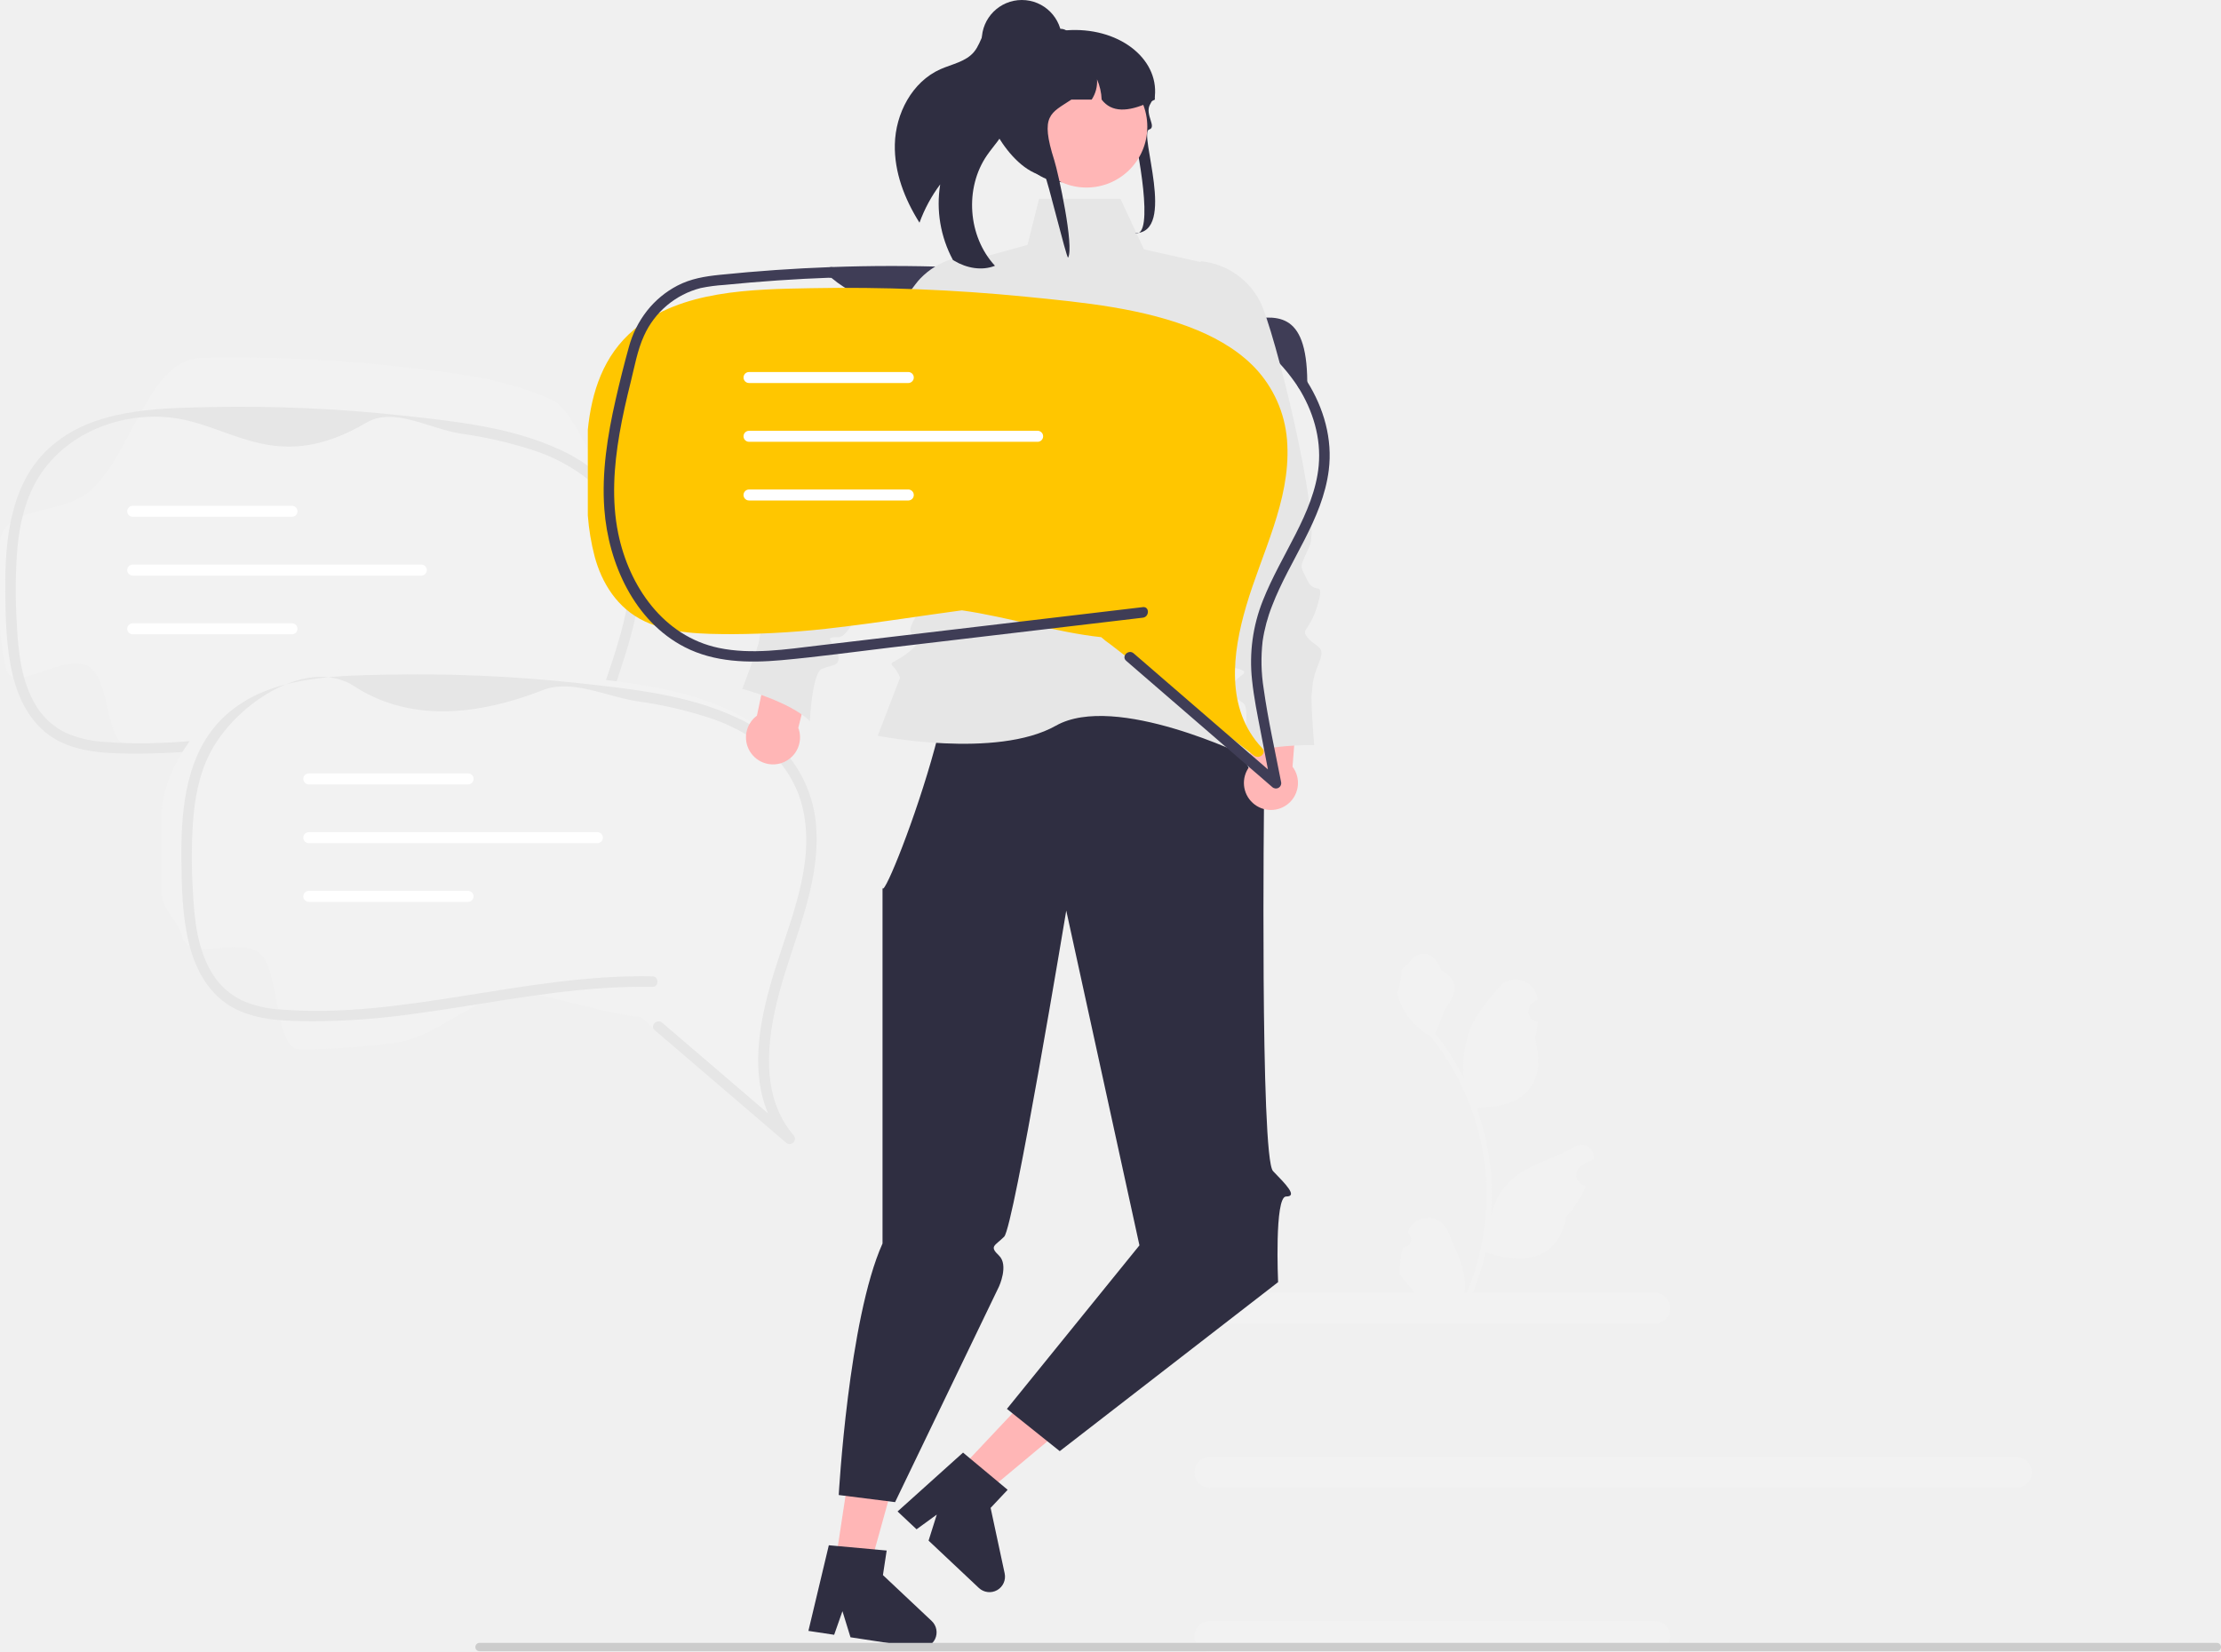
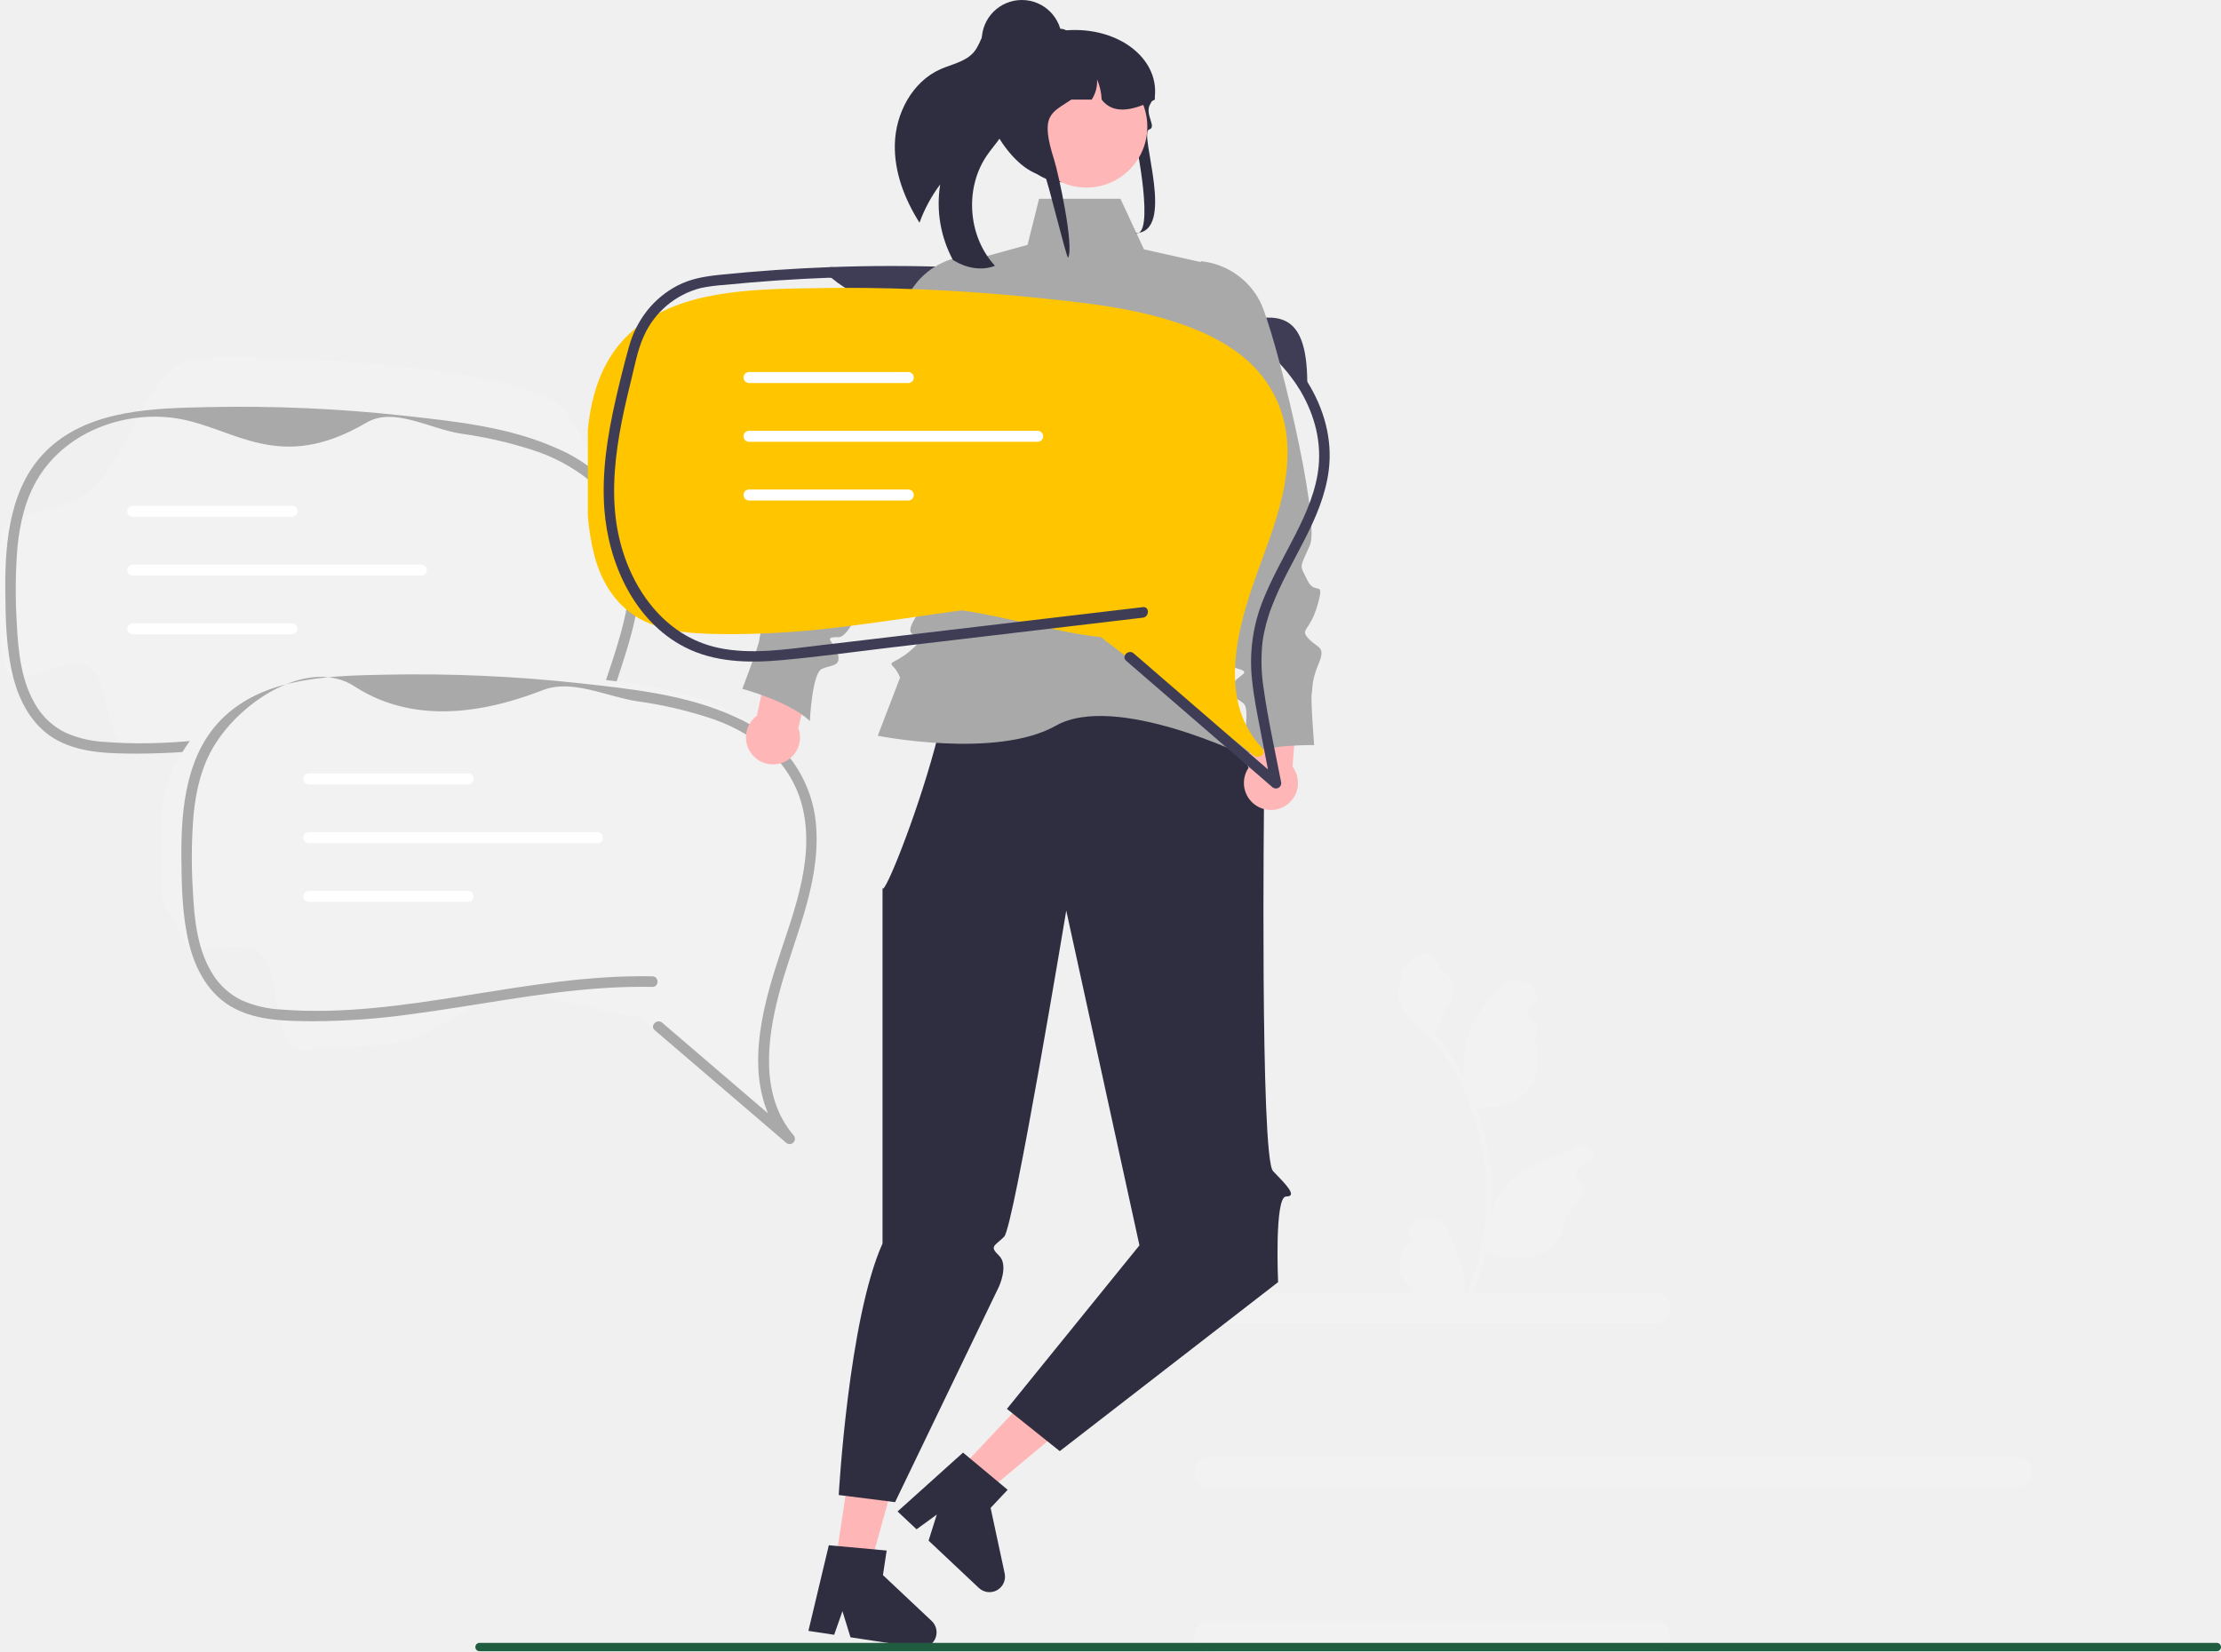
<svg xmlns="http://www.w3.org/2000/svg" data-name="Layer 1" width="630.644" height="469.151" viewBox="0 0 630.644 469.151">
  <path d="M520.672,294.28c18.554,15.527,39.239,2.527,59.064,1.534,9.194-.461,18.369,1.756,27.43,3.41,8.6,1.569,17.169,3.852,25.032,7.745a52.167,52.167,0,0,1,21.083,18.384c1.037,1.621,2.602.424,2.59-1.514-.125-20.582-9.024-18.916-18.315-17.398-8.833,1.443-16.342-7.323-25.059-9.209a244.689,244.689,0,0,0-27.61-3.935q-15.076-1.497-30.227-2.031-16.988-.599-33.988.014c-1.925.068-1.934,3.069,0,3Z" transform="translate(-284.678 -215.4245)" fill="#3f3d56" />
  <path d="M458.088,459.86a1.5,1.5,0,0,1-2.12,2.12q-18.39-15.765-36.78-31.51a.177.177,0,0,0-.05-.04,22.653,22.653,0,0,1-2.41-2.09c-11.41-1.33-23.95-5.73-35.83-7.64-10.49,1.56-20.95,3.42-31.47,4.8a208.189,208.189,0,0,1-27.66,1.98c-7.53-.04-5.351-19.344-12.181-22.904-7.1-3.7-21.339,8.274-23.159.794a72.31,72.31,0,0,1-1.75-11.65v-24.39c.97-10.62,17.879-7.344,25.909-14.754,12.05-11.12,16.141-37.206,31.561-37.516a424.938,424.938,0,0,1,55.03,2.41c14.9,1.64,30.57,3.23,44.35,9.58,5.91,2.73,11.48,18.52,15.55,23.65a35.908,35.908,0,0,1,7.51,20.88c.73,16.09-6.59,30.81-10.6,46C450.508,432.73,448.548,448.67,458.088,459.86Z" transform="translate(-284.678 -215.4245)" fill="#f2f2f2" />
-   <path d="M420.581,432.011q18.644,15.981,37.294,31.955a1.501,1.501,0,0,0,2.121-2.121c-9.539-11.182-7.579-27.122-4.102-40.279,4.015-15.191,11.335-29.906,10.602-45.992a35.853,35.853,0,0,0-7.512-20.883,42.1,42.1,0,0,0-15.546-11.648c-13.779-6.35-29.446-7.947-44.353-9.583a424.614,424.614,0,0,0-55.023-2.413c-15.425.317-33.468.599-45.517,11.722-10.973,10.13-12.472,26.06-12.366,40.125.061,8.149.218,16.518,2.155,24.471,1.821,7.476,5.77,14.757,12.872,18.456,6.831,3.558,14.947,3.613,22.47,3.65a205.776,205.776,0,0,0,27.659-1.985c18.342-2.399,36.509-6.275,54.999-7.446,4.525-.287,9.063-.414,13.597-.319,1.931.04,1.931-2.96,0-3-17.979-.376-35.772,2.712-53.462,5.523-17.11,2.72-34.6,5.283-51.967,3.907a31.574,31.574,0,0,1-11.049-2.556,19.937,19.937,0,0,1-8.25-7.283c-4.521-7.041-5.378-15.861-5.768-24.076a148.66,148.66,0,0,1,.197-21.341c.666-6.884,2.271-13.866,5.937-19.809,8.361-13.556,25.267-19.197,39.695-16.762,16.247,2.742,28.675,15.729,53.468,1.135,7.782-4.581,17.981,1.794,26.911,3.141a118.045,118.045,0,0,1,19.676,4.453,50.205,50.205,0,0,1,16.95,9.009A31.543,31.543,0,0,1,462.677,369.253c3.443,15.457-3.382,30.886-7.892,45.351-4.02,12.894-7.45,28.038-2.037,41.048a31.241,31.241,0,0,0,5.127,8.315l2.121-2.121q-18.644-15.981-37.294-31.955c-1.459-1.25-3.59.862-2.121,2.121Z" transform="translate(-284.678 -215.4245)" fill="#e6e6e6" />
+   <path d="M420.581,432.011q18.644,15.981,37.294,31.955a1.501,1.501,0,0,0,2.121-2.121c-9.539-11.182-7.579-27.122-4.102-40.279,4.015-15.191,11.335-29.906,10.602-45.992a35.853,35.853,0,0,0-7.512-20.883,42.1,42.1,0,0,0-15.546-11.648c-13.779-6.35-29.446-7.947-44.353-9.583a424.614,424.614,0,0,0-55.023-2.413c-15.425.317-33.468.599-45.517,11.722-10.973,10.13-12.472,26.06-12.366,40.125.061,8.149.218,16.518,2.155,24.471,1.821,7.476,5.77,14.757,12.872,18.456,6.831,3.558,14.947,3.613,22.47,3.65a205.776,205.776,0,0,0,27.659-1.985c18.342-2.399,36.509-6.275,54.999-7.446,4.525-.287,9.063-.414,13.597-.319,1.931.04,1.931-2.96,0-3-17.979-.376-35.772,2.712-53.462,5.523-17.11,2.72-34.6,5.283-51.967,3.907a31.574,31.574,0,0,1-11.049-2.556,19.937,19.937,0,0,1-8.25-7.283c-4.521-7.041-5.378-15.861-5.768-24.076a148.66,148.66,0,0,1,.197-21.341c.666-6.884,2.271-13.866,5.937-19.809,8.361-13.556,25.267-19.197,39.695-16.762,16.247,2.742,28.675,15.729,53.468,1.135,7.782-4.581,17.981,1.794,26.911,3.141a118.045,118.045,0,0,1,19.676,4.453,50.205,50.205,0,0,1,16.95,9.009A31.543,31.543,0,0,1,462.677,369.253c3.443,15.457-3.382,30.886-7.892,45.351-4.02,12.894-7.45,28.038-2.037,41.048a31.241,31.241,0,0,0,5.127,8.315l2.121-2.121q-18.644-15.981-37.294-31.955c-1.459-1.25-3.59.862-2.121,2.121Z" transform="translate(-284.678 -215.4245)" fill="#a9a9a9" />
  <path d="M367.618,362.212H322.398a1.565,1.565,0,1,1,0-3.129h45.221a1.565,1.565,0,0,1,0,3.129Z" transform="translate(-284.678 -215.4245)" fill="#fff" />
  <path d="M367.618,395.576H322.398a1.565,1.565,0,1,1,0-3.129h45.221a1.565,1.565,0,0,1,0,3.129Z" transform="translate(-284.678 -215.4245)" fill="#fff" />
  <path d="M404.345,378.905H322.398a1.565,1.565,0,1,1,0-3.129h81.947a1.565,1.565,0,0,1,0,3.129Z" transform="translate(-284.678 -215.4245)" fill="#fff" />
  <path d="M508.088,535.86a1.5,1.5,0,0,1-2.12,2.12q-18.39-15.765-36.78-31.51a.177.177,0,0,0-.05-.04,22.653,22.653,0,0,1-2.41-2.09c-11.41-1.33-23.95-5.73-35.83-7.64-10.49,1.56-22.95,13.42-33.47,14.8a208.189,208.189,0,0,1-27.66,1.98c-7.53-.04-5.351-24.344-12.181-27.904-7.1-3.7-19.339,3.274-21.159-4.206-.93-3.81-5.522-7.72-5.822-11.65v-24.39c.97-10.62,8.002-21.14,16.032-28.55,12.05-11.12,30.09-11.41,45.51-11.72a424.938,424.938,0,0,1,55.03,2.41c14.9,1.64,30.57,3.23,44.35,9.58a42.181,42.181,0,0,1,15.55,11.65,35.908,35.908,0,0,1,7.51,20.88c.73,16.09-6.59,30.81-10.6,46C500.508,508.73,498.548,524.67,508.088,535.86Z" transform="translate(-284.678 -215.4245)" fill="#f2f2f2" />
-   <path d="M470.581,508.011q18.644,15.981,37.294,31.955a1.501,1.501,0,0,0,2.121-2.121c-9.539-11.182-7.579-27.122-4.102-40.279,4.015-15.191,11.335-29.906,10.602-45.992a35.853,35.853,0,0,0-7.512-20.883,42.1,42.1,0,0,0-15.546-11.648c-13.779-6.35-29.446-7.947-44.353-9.583a424.614,424.614,0,0,0-55.023-2.413c-15.425.317-33.468.599-45.517,11.722-10.973,10.13-12.472,26.06-12.366,40.125.061,8.149.218,16.518,2.155,24.471,1.821,7.476,5.77,14.757,12.872,18.456,6.831,3.558,14.947,3.613,22.47,3.65a205.776,205.776,0,0,0,27.659-1.985c18.342-2.399,36.509-6.275,54.999-7.446,4.525-.287,9.063-.414,13.597-.319,1.931.04,1.931-2.96,0-3-17.979-.376-35.772,2.712-53.462,5.523-17.11,2.72-34.6,5.283-51.967,3.907a31.574,31.574,0,0,1-11.049-2.556,19.937,19.937,0,0,1-8.25-7.283c-4.521-7.041-5.378-15.861-5.768-24.076a148.66,148.66,0,0,1,.197-21.341c.666-6.884,2.271-13.866,5.937-19.809,8.361-13.556,27.424-24.732,39.695-16.762,14.02,9.106,31.951,9.5,53.468,1.135,8.417-3.272,17.981,1.794,26.911,3.141a118.045,118.045,0,0,1,19.676,4.453,50.205,50.205,0,0,1,16.95,9.009A31.543,31.543,0,0,1,512.677,445.253c3.443,15.457-3.382,30.886-7.892,45.351-4.02,12.894-7.45,28.038-2.037,41.048a31.241,31.241,0,0,0,5.127,8.315l2.121-2.121q-18.644-15.981-37.294-31.955c-1.459-1.25-3.59.862-2.121,2.121Z" transform="translate(-284.678 -215.4245)" fill="#e6e6e6" />
+   <path d="M470.581,508.011q18.644,15.981,37.294,31.955a1.501,1.501,0,0,0,2.121-2.121c-9.539-11.182-7.579-27.122-4.102-40.279,4.015-15.191,11.335-29.906,10.602-45.992a35.853,35.853,0,0,0-7.512-20.883,42.1,42.1,0,0,0-15.546-11.648c-13.779-6.35-29.446-7.947-44.353-9.583a424.614,424.614,0,0,0-55.023-2.413c-15.425.317-33.468.599-45.517,11.722-10.973,10.13-12.472,26.06-12.366,40.125.061,8.149.218,16.518,2.155,24.471,1.821,7.476,5.77,14.757,12.872,18.456,6.831,3.558,14.947,3.613,22.47,3.65a205.776,205.776,0,0,0,27.659-1.985c18.342-2.399,36.509-6.275,54.999-7.446,4.525-.287,9.063-.414,13.597-.319,1.931.04,1.931-2.96,0-3-17.979-.376-35.772,2.712-53.462,5.523-17.11,2.72-34.6,5.283-51.967,3.907a31.574,31.574,0,0,1-11.049-2.556,19.937,19.937,0,0,1-8.25-7.283c-4.521-7.041-5.378-15.861-5.768-24.076a148.66,148.66,0,0,1,.197-21.341c.666-6.884,2.271-13.866,5.937-19.809,8.361-13.556,27.424-24.732,39.695-16.762,14.02,9.106,31.951,9.5,53.468,1.135,8.417-3.272,17.981,1.794,26.911,3.141a118.045,118.045,0,0,1,19.676,4.453,50.205,50.205,0,0,1,16.95,9.009A31.543,31.543,0,0,1,512.677,445.253c3.443,15.457-3.382,30.886-7.892,45.351-4.02,12.894-7.45,28.038-2.037,41.048a31.241,31.241,0,0,0,5.127,8.315l2.121-2.121q-18.644-15.981-37.294-31.955c-1.459-1.25-3.59.862-2.121,2.121Z" transform="translate(-284.678 -215.4245)" fill="#a9a9a9" />
  <path d="M417.618,438.212H372.398a1.565,1.565,0,1,1,0-3.129h45.221a1.565,1.565,0,0,1,0,3.129Z" transform="translate(-284.678 -215.4245)" fill="#fff" />
  <path d="M417.618,471.576H372.398a1.565,1.565,0,1,1,0-3.129h45.221a1.565,1.565,0,0,1,0,3.129Z" transform="translate(-284.678 -215.4245)" fill="#fff" />
  <path d="M454.345,454.905H372.398a1.565,1.565,0,1,1,0-3.129h81.947a1.565,1.565,0,0,1,0,3.129Z" transform="translate(-284.678 -215.4245)" fill="#fff" />
  <path d="M754.579,591.337H628.206a4.372,4.372,0,1,1,0-8.745H754.579a4.372,4.372,0,0,1,0,8.745Z" transform="translate(-284.678 -215.4245)" fill="#f2f2f2" />
  <path d="M754.579,684.576H628.206a4.372,4.372,0,1,1,0-8.745H754.579a4.372,4.372,0,0,1,0,8.745Z" transform="translate(-284.678 -215.4245)" fill="#f2f2f2" />
  <path d="M857.215,637.987H628.206a4.372,4.372,0,1,1,0-8.745H857.215a4.372,4.372,0,0,1,0,8.745Z" transform="translate(-284.678 -215.4245)" fill="#f2f2f2" />
  <polygon points="272.199 417.653 279.379 424.41 309.439 399.318 298.843 389.345 272.199 417.653" fill="#ffb6b6" />
  <path d="M569.949,662.296l-3.99-18.603,4.835-5.137-2.603-2.178-8.082-6.735-1.977-1.656-18.591,16.721,5.389,5.066,5.745-4.179-2.331,7.397,14.273,13.436a4.408,4.408,0,0,0,7.332-4.133Z" transform="translate(-284.678 -215.4245)" fill="#2f2e41" />
  <polygon points="237.201 443.782 246.948 445.264 257.428 407.535 243.043 405.349 237.201 443.782" fill="#ffb6b6" />
  <path d="M549.237,675.824l-13.853-13.042,1.06-6.975-3.379-.313-10.477-.95-2.568-.239-5.798,24.323,7.313,1.107,2.353-6.703,2.285,7.412,19.379,2.947a4.408,4.408,0,0,0,3.685-7.566Z" transform="translate(-284.678 -215.4245)" fill="#2f2e41" />
  <path d="M615.649,391.189l27.953,50.064s-1.166,102.965,2.549,106.784,7.078,7.244,3.715,7.213-2.278,24.327-2.278,24.327l-62,48-15-12,37.631-46.449-20.782-95.077s-14.93,89.913-17.621,92.604-4.314,2.672-1.484,5.372,0,8.808,0,8.808l-29.498,61.221-16-2.018s2.774-49.979,12.433-71.435V467.208c-.728,8.693,33.303-79.296,12.493-72.692C554.342,392.427,615.649,391.189,615.649,391.189Z" transform="translate(-284.678 -215.4245)" fill="#2f2e41" />
-   <path d="M602.826,271.88H579.717l-3.272,13.087L558.678,289.88s-8.788,58.28-1.407,62.981,2.234,19.406,2.234,19.406-18.381,19.851-16.175,22.792,6.681-1.534,1.502,3.644-8.119,4.443-6.649,5.914a9.369,9.369,0,0,1,2.069,3.265l-6.342,16.513s33.682,6.691,50.593-2.867,54.408,8.823,54.408,8.823-1.929-9.651-3.538-11.075-5.36,2.177-2.75-2.565,4.817-2.536,2.611-4.741-11.764-31.615-11.764-31.615-7.352-16.175.735-22.792,11.167-28.321,11.167-28.321l-9.695-39.361-16.177-3.636Z" transform="translate(-284.678 -215.4245)" fill="#e6e6e6" />
+   <path d="M602.826,271.88H579.717l-3.272,13.087L558.678,289.88s-8.788,58.28-1.407,62.981,2.234,19.406,2.234,19.406-18.381,19.851-16.175,22.792,6.681-1.534,1.502,3.644-8.119,4.443-6.649,5.914a9.369,9.369,0,0,1,2.069,3.265l-6.342,16.513s33.682,6.691,50.593-2.867,54.408,8.823,54.408,8.823-1.929-9.651-3.538-11.075-5.36,2.177-2.75-2.565,4.817-2.536,2.611-4.741-11.764-31.615-11.764-31.615-7.352-16.175.735-22.792,11.167-28.321,11.167-28.321l-9.695-39.361-16.177-3.636Z" transform="translate(-284.678 -215.4245)" fill="#a9a9a9" />
  <path d="M511.351,422.146l5.55-22.246-12.266-4.944-5.031,23.729a7.675,7.675,0,1,0,11.747,3.461Z" transform="translate(-284.678 -215.4245)" fill="#ffb6b6" />
-   <path d="M565.263,288.393l-.366-.063a21.259,21.259,0,0,0-18.854,6.144c-6.283,6.464-34.329,54.535-33.32,62.569.941,7.492,1.304,5.826-2.122,9.651s-4.73-2-4.783,5.964,2.99,7.895-.244,9.843-5.373.591-4.783,5.964-.314,6.799-.505,8.677-4.835,13.929-4.835,13.929,13.668,3.67,19.18,9.166c0,0,.627-13.599,3.409-14.833s5.373-.591,4.591-4.086-4.799-5.043.122-4.921,12.523-26.049,12.523-26.049l32.869-59.969Z" transform="translate(-284.678 -215.4245)" fill="#e6e6e6" />
+   <path d="M565.263,288.393l-.366-.063a21.259,21.259,0,0,0-18.854,6.144c-6.283,6.464-34.329,54.535-33.32,62.569.941,7.492,1.304,5.826-2.122,9.651s-4.73-2-4.783,5.964,2.99,7.895-.244,9.843-5.373.591-4.783,5.964-.314,6.799-.505,8.677-4.835,13.929-4.835,13.929,13.668,3.67,19.18,9.166c0,0,.627-13.599,3.409-14.833s5.373-.591,4.591-4.086-4.799-5.043.122-4.921,12.523-26.049,12.523-26.049l32.869-59.969Z" transform="translate(-284.678 -215.4245)" fill="#a9a9a9" />
  <path d="M639.439,433.166l.987-22.907,13.164-1.262-1.906,24.181a7.675,7.675,0,1,1-12.246-.013Z" transform="translate(-284.678 -215.4245)" fill="#ffb6b6" />
-   <path d="M625.678,289.615l.369.043a21.259,21.259,0,0,1,16.337,11.24c4.191,7.98,17.451,62.032,14.205,69.45-3.028,6.918-2.903,5.217-.702,9.857s5.103-.576,2.895,7.076-5.107,6.723-2.558,9.508,4.985,2.091,2.895,7.076-1.628,6.609-1.977,8.464.686,14.728.686,14.728-14.148-.357-20.992,3.349c0,0,3.256-13.218.938-15.191s-4.985-2.091-3.244-5.221,6.033-3.475,1.279-4.754-4.62-28.531-4.62-28.531L616.678,309.88Z" transform="translate(-284.678 -215.4245)" fill="#e6e6e6" />
+   <path d="M625.678,289.615l.369.043a21.259,21.259,0,0,1,16.337,11.24c4.191,7.98,17.451,62.032,14.205,69.45-3.028,6.918-2.903,5.217-.702,9.857s5.103-.576,2.895,7.076-5.107,6.723-2.558,9.508,4.985,2.091,2.895,7.076-1.628,6.609-1.977,8.464.686,14.728.686,14.728-14.148-.357-20.992,3.349c0,0,3.256-13.218.938-15.191s-4.985-2.091-3.244-5.221,6.033-3.475,1.279-4.754-4.62-28.531-4.62-28.531L616.678,309.88Z" transform="translate(-284.678 -215.4245)" fill="#a9a9a9" />
  <path d="M538.765,256.44c-.183,7.888,2.764,15.525,6.999,22.234a42.179,42.179,0,0,1,5.879-10.878,33.864,33.864,0,0,0,3.604,21.446,4.54,4.54,0,0,0,.386.247c3.452,2.076,7.828,2.917,11.562,1.418-7.715-8.317-8.697-22.096-2.229-31.424,1.831-2.647,4.2-4.988,5.334-8,1.791-4.806.069-10.098-1.017-15.109-1.016-4.664-1.193-10.214,1.936-13.632a3.288,3.288,0,0,0-3.013-1.387c-1.929.273-3.333,1.949-4.228,3.676-.894,1.727-1.484,3.641-2.731,5.133-2.308,2.792-6.239,3.452-9.551,4.923C543.675,238.659,538.958,247.663,538.765,256.44Z" transform="translate(-284.678 -215.4245)" fill="#2f2e41" />
  <path d="M606.291,251.93c-.458-1.604,2.701,8.203,1.177,8.38-6.944.797-16.477,4.944-21.314,6.879-.218-.025-.436-.051-.647-.082-.519-.057-1.025-.139-1.525-.234-11.262-2.131-15.593-19.431-15.593-19.589,0-.778,1.867-22.138,4.807-22.455a21.674,21.674,0,0,1,2.325-.126h7.297a33.91,33.91,0,0,1,4.58-.664h.013c14.689-1.119,26.272,7.834,25.189,18.729-.006.013-.019.025-.026.038-.314.468-.589.911-.833,1.334-.237.398-.436.778-.609,1.138-1.339,2.782,2.103,6.283-.179,6.936-3.035.869,7.983,29.434-4.031,29.434C612.767,283.309,607.556,256.356,606.291,251.93Z" transform="translate(-284.678 -215.4245)" fill="#2f2e41" />
  <circle cx="308.5" cy="35.99" r="17.276" fill="#ffb6b6" />
  <path d="M612.601,243.71c-.288.152-.57.291-.858.43-.301.145-.602.291-.903.424-5.785,2.624-10.493,2.915-13.351-.854a15.972,15.972,0,0,0-1.313-5.754,9.248,9.248,0,0,1-1.525,5.754H588.898c-5.926,3.933-8.969,4.344-4.856,17.255,1.147,3.598,5.706,24.533,3.913,27.638-.519-.057-6.039-22.988-6.539-23.083-11.262-2.131-18.418-20.685-17.502-21.735a19.344,19.344,0,0,1,2.005-8.606,19.794,19.794,0,0,1,7.521-8.182,34.88,34.88,0,0,1,6.009-2.257c.051-.013.096-.025.147-.038.634-.171,1.281-.329,1.928-.462a35.469,35.469,0,0,1,4.049-.613c.096-.006.192-.013.282-.013a3.051,3.051,0,0,1,1.544.424c.006,0,.006.006.013.006a2.907,2.907,0,0,1,.858.765,2.94,2.94,0,0,1,.628,1.827h6.406q.356,0,.711.019a17.177,17.177,0,0,1,16.56,16.149C612.594,243.109,612.601,243.406,612.601,243.71Z" transform="translate(-284.678 -215.4245)" fill="#2f2e41" />
  <circle cx="290.15" cy="11.381" r="11.381" fill="#2f2e41" />
  <path d="M682.973,569.718a2.269,2.269,0,0,0,1.645-3.933l-.155-.618q.031-.074.062-.148a6.094,6.094,0,0,1,11.241.042c1.839,4.428,4.179,8.864,4.756,13.546a18.029,18.029,0,0,1-.316,6.2,72.281,72.281,0,0,0,6.575-30.021,69.766,69.766,0,0,0-.433-7.783q-.358-3.178-.995-6.31A73.119,73.119,0,0,0,690.852,509.703a19.459,19.459,0,0,1-8.093-8.397,14.843,14.843,0,0,1-1.35-4.056c.394.052,1.486-5.949,1.188-6.317.549-.833,1.532-1.247,2.131-2.06,2.982-4.043,7.091-3.337,9.236,2.157,4.582,2.313,4.627,6.148,1.815,9.837-1.789,2.347-2.035,5.522-3.604,8.035.162.207.329.407.491.614a73.592,73.592,0,0,1,7.681,12.169,30.592,30.592,0,0,1,1.826-14.21c1.748-4.217,5.025-7.769,7.91-11.415a6.279,6.279,0,0,1,11.184,3.083q.009.081.017.161-.643.363-1.259.77a3.078,3.078,0,0,0,1.241,5.602l.063.01a30.628,30.628,0,0,1-.807,4.579c3.702,14.316-4.29,19.53-15.701,19.764-.252.129-.497.258-.749.381a75.115,75.115,0,0,1,4.043,19.028,71.245,71.245,0,0,1-.052,11.503l.019-.136a18.826,18.826,0,0,1,6.427-10.87c4.946-4.063,11.933-5.559,17.268-8.824a3.533,3.533,0,0,1,5.411,3.437l-.022.143a20.675,20.675,0,0,0-2.319,1.117q-.643.363-1.259.77a3.078,3.078,0,0,0,1.241,5.602l.063.01c.045.006.084.013.129.019a30.655,30.655,0,0,1-5.639,8.829c-2.315,12.497-12.256,13.683-22.89,10.044h-.006a75.092,75.092,0,0,1-5.044,14.726H683.424c-.065-.2-.123-.407-.181-.607a20.475,20.475,0,0,0,4.986-.297c-1.337-1.641-2.674-3.294-4.011-4.935a1.119,1.119,0,0,1-.084-.097c-.678-.84-1.363-1.673-2.041-2.512l-0-.001a29.99,29.99,0,0,1,.879-7.64Z" transform="translate(-284.678 -215.4245)" fill="#f2f2f2" />
-   <path d="M419.652,683.216a1.186,1.186,0,0,0,1.19,1.19h493.29a1.19,1.19,0,0,0,0-2.38H420.842A1.187,1.187,0,0,0,419.652,683.216Z" transform="translate(-284.678 -215.4245)" fill="#ccc" />
+   <path d="M419.652,683.216a1.186,1.186,0,0,0,1.19,1.19h493.29a1.19,1.19,0,0,0,0-2.38H420.842A1.187,1.187,0,0,0,419.652,683.216Z" transform="translate(-284.678 -215.4245)" fill="#205C40" />
  <path d="M643.029,427.864c1.391,1.468-.718,3.375-2.34,2.117Q620.386,414.241,600.084,398.521a.194.194,0,0,0-.055-.04,24.483,24.483,0,0,1-2.661-2.087c-12.596-1.328-26.441-5.721-39.556-7.628-11.581,1.558-23.128,3.415-34.742,4.792a253.736,253.736,0,0,1-30.536,1.977c-8.313-.04-17.266-.09-24.807-3.644-7.838-3.694-12.199-10.963-14.208-18.431a65.796,65.796,0,0,1-1.932-11.631V337.478c1.071-10.603,4.339-21.106,13.204-28.505,13.303-11.102,33.219-11.392,50.242-11.701a518.366,518.366,0,0,1,60.752,2.406c16.449,1.637,33.749,3.225,48.962,9.565,6.525,2.726,12.674,6.51,17.167,11.631a33.802,33.802,0,0,1,8.291,20.847c.806,16.064-7.275,30.761-11.702,45.927C634.661,400.778,632.497,416.692,643.029,427.864Z" transform="translate(-284.678 -215.4245)" fill="#ffc600" />
  <path d="M542.618,324.212H497.398a1.565,1.565,0,1,1,0-3.129h45.221a1.565,1.565,0,0,1,0,3.129Z" transform="translate(-284.678 -215.4245)" fill="#fff" />
  <path d="M542.618,357.576H497.398a1.565,1.565,0,1,1,0-3.129h45.221a1.565,1.565,0,0,1,0,3.129Z" transform="translate(-284.678 -215.4245)" fill="#fff" />
  <path d="M579.345,340.905H497.398a1.565,1.565,0,1,1,0-3.129h81.947a1.565,1.565,0,0,1,0,3.129Z" transform="translate(-284.678 -215.4245)" fill="#fff" />
  <path d="M653.28,325.354c4.192,6.688,6.562,14.386,5.837,22.32-.626,6.846-3.435,13.285-6.505,19.353-3.182,6.288-6.744,12.394-9.346,18.959a47.058,47.058,0,0,0-3.074,22.563c.514,4.973,1.518,9.878,2.463,14.782l2.886,14.97,2.507-1.459L606.57,400.983c-1.454-1.257-3.585.856-2.121,2.121l41.478,35.858a1.513,1.513,0,0,0,2.507-1.459c-1.695-8.796-3.698-17.596-4.94-26.469a49.833,49.833,0,0,1-.298-13.527,45.124,45.124,0,0,1,2.688-10.017c4.975-12.999,14.293-24.371,16.089-38.504,1.125-8.855-1.406-17.655-6.101-25.146-1.023-1.632-3.62-.128-2.59,1.514Z" transform="translate(-284.678 -215.4245)" fill="#3f3d56" />
  <path d="M609.192,387.859l-61.342,7.257-30.671,3.628c-9.344,1.105-19.082,2.657-28.418.701-15.719-3.293-25.478-17.536-28.549-32.546-1.901-9.292-1.228-19.013.371-28.296.852-4.949,1.977-9.846,3.193-14.717,1.083-4.341,1.892-9.015,3.764-13.101a24.262,24.262,0,0,1,16.099-13.551,47.922,47.922,0,0,1,6.683-.885q3.784-.38,7.574-.699,7.58-.639,15.177-1.034,3.798-.198,7.599-.335c1.925-.07,1.934-3.071,0-3q-15.817.579-31.571,2.193c-4.279.441-8.235,1.078-12.098,3.082a26.745,26.745,0,0,0-8.602,7.134,28.95,28.95,0,0,0-5.157,10.292c-1.38,4.971-2.633,9.991-3.776,15.022-2.304,10.14-3.96,20.592-3.191,31.017,1.138,15.419,8.52,31.87,22.846,39.21,8.46,4.335,18.114,4.529,27.384,3.701,10.338-.923,20.647-2.367,30.954-3.587l63.816-7.55,7.915-.936c1.894-.224,1.917-3.227,0-3Z" transform="translate(-284.678 -215.4245)" fill="#3f3d56" />
</svg>
